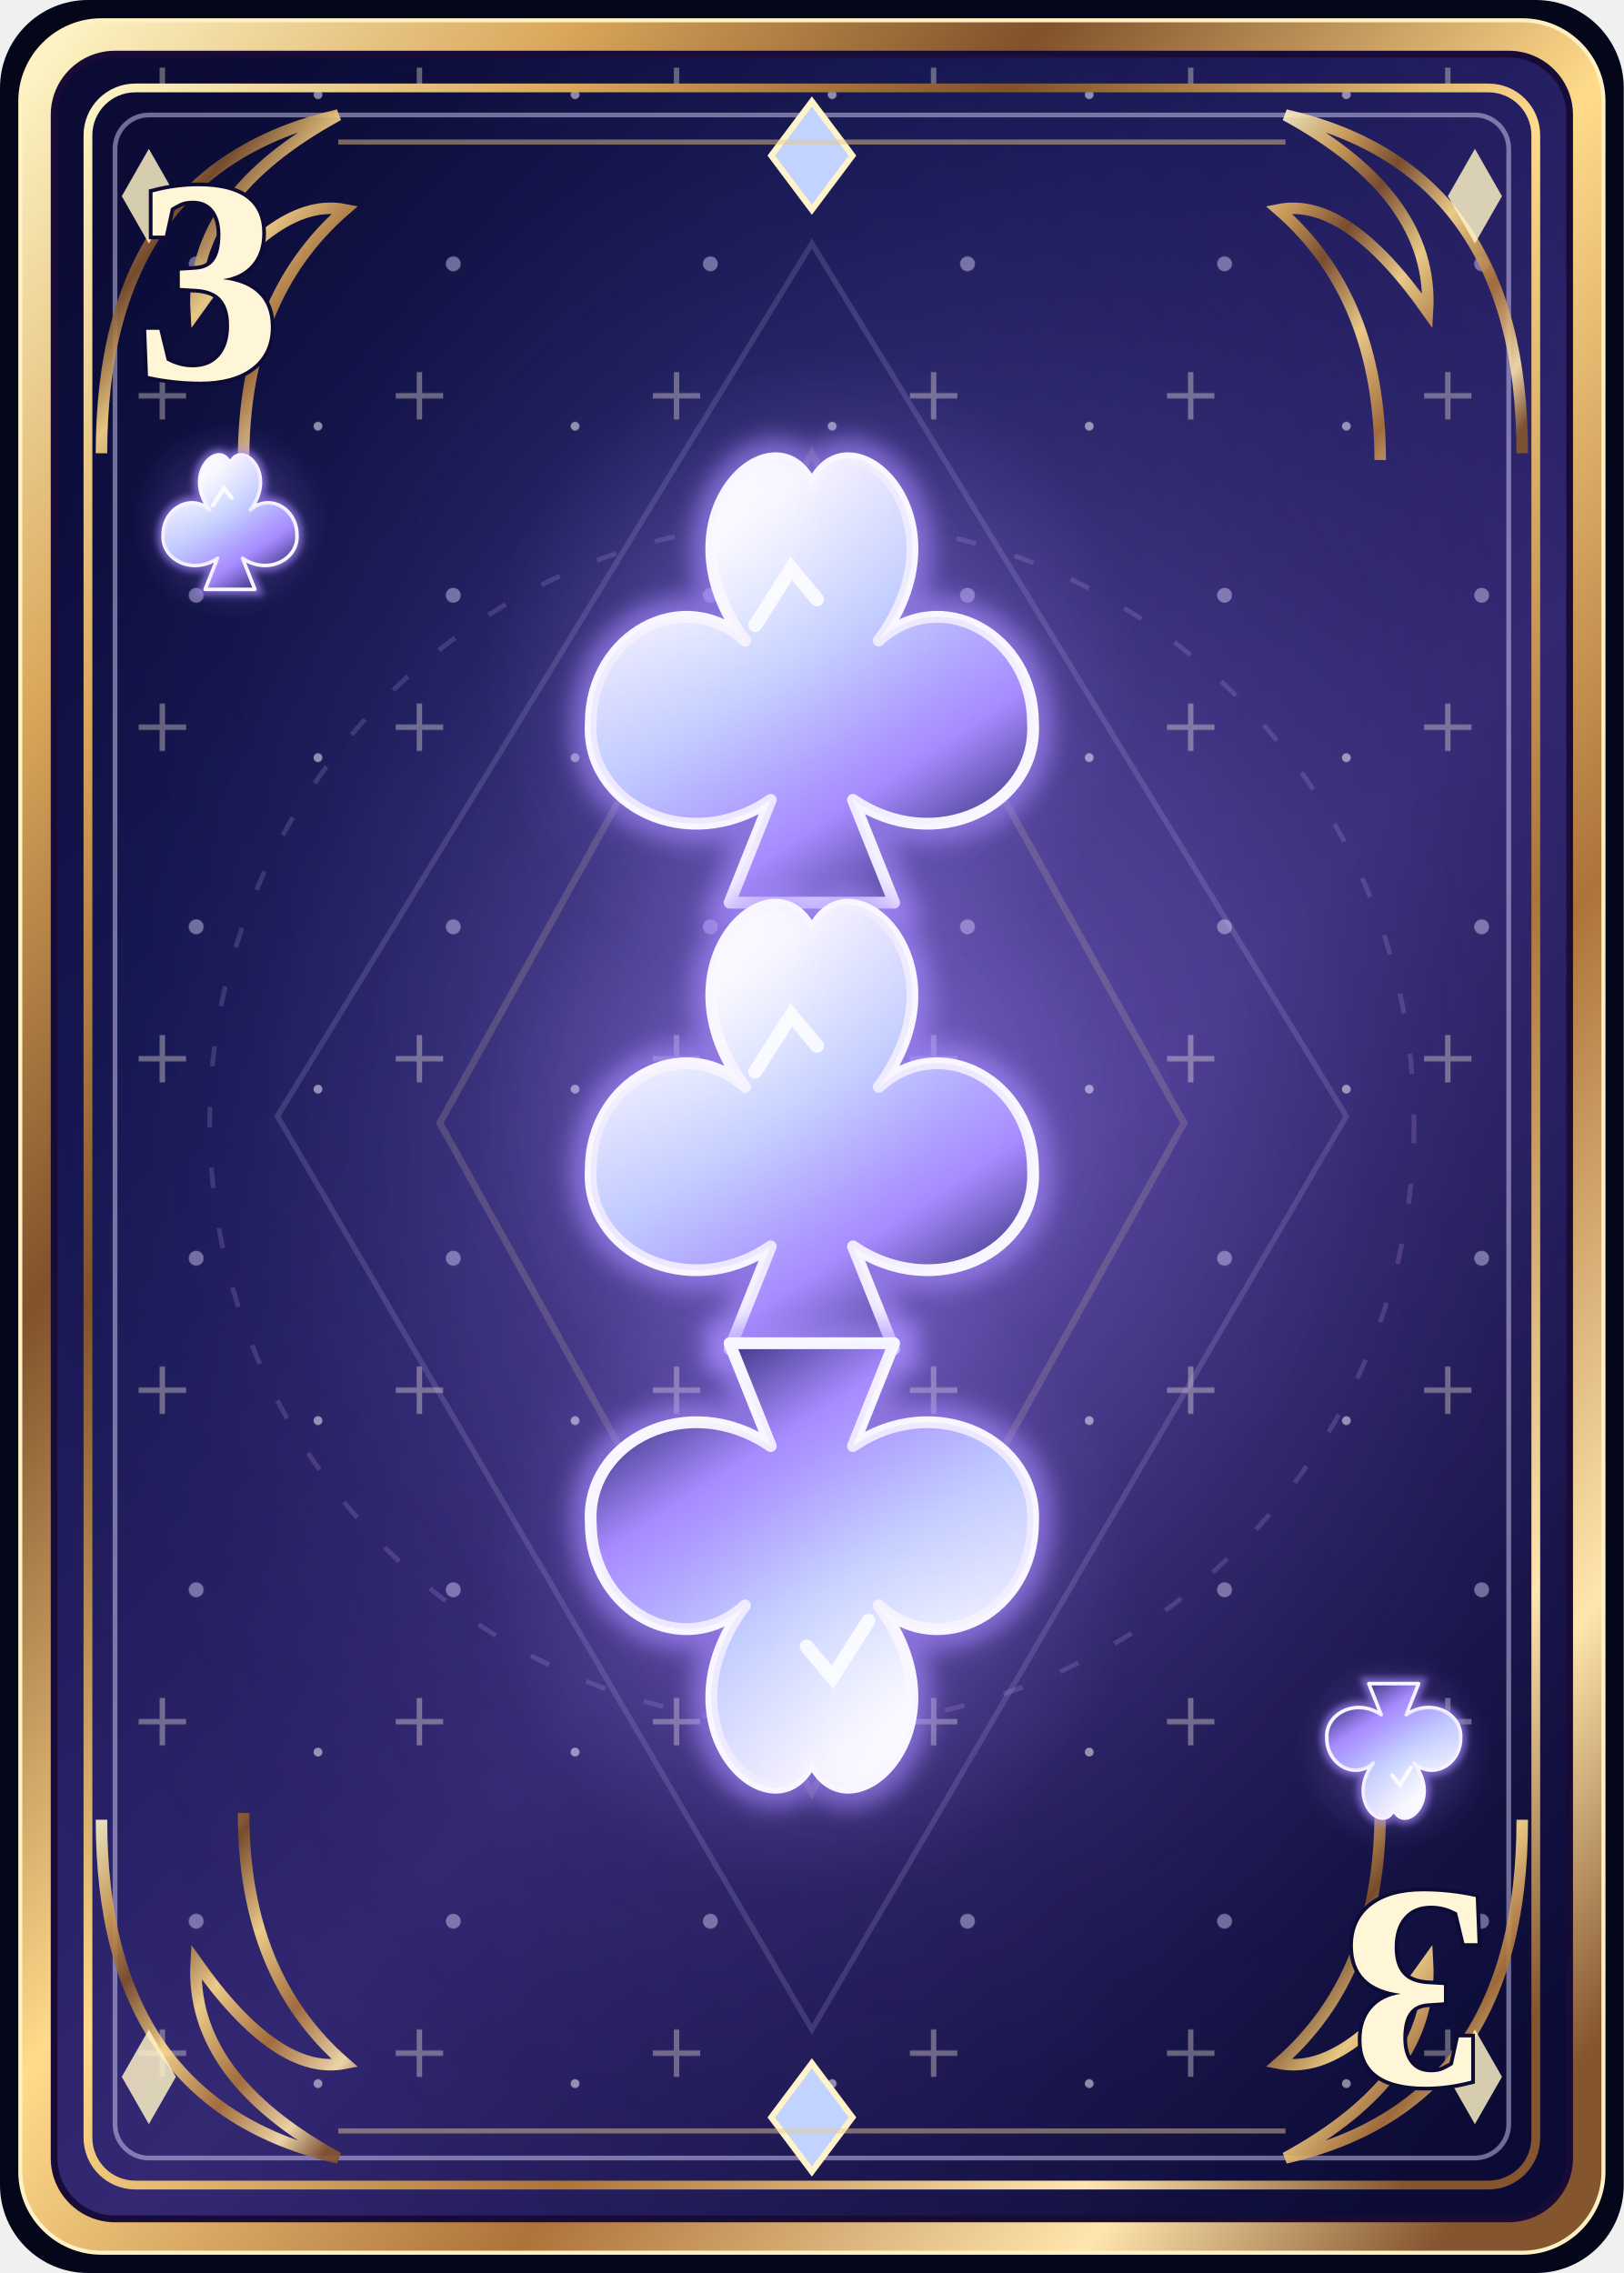
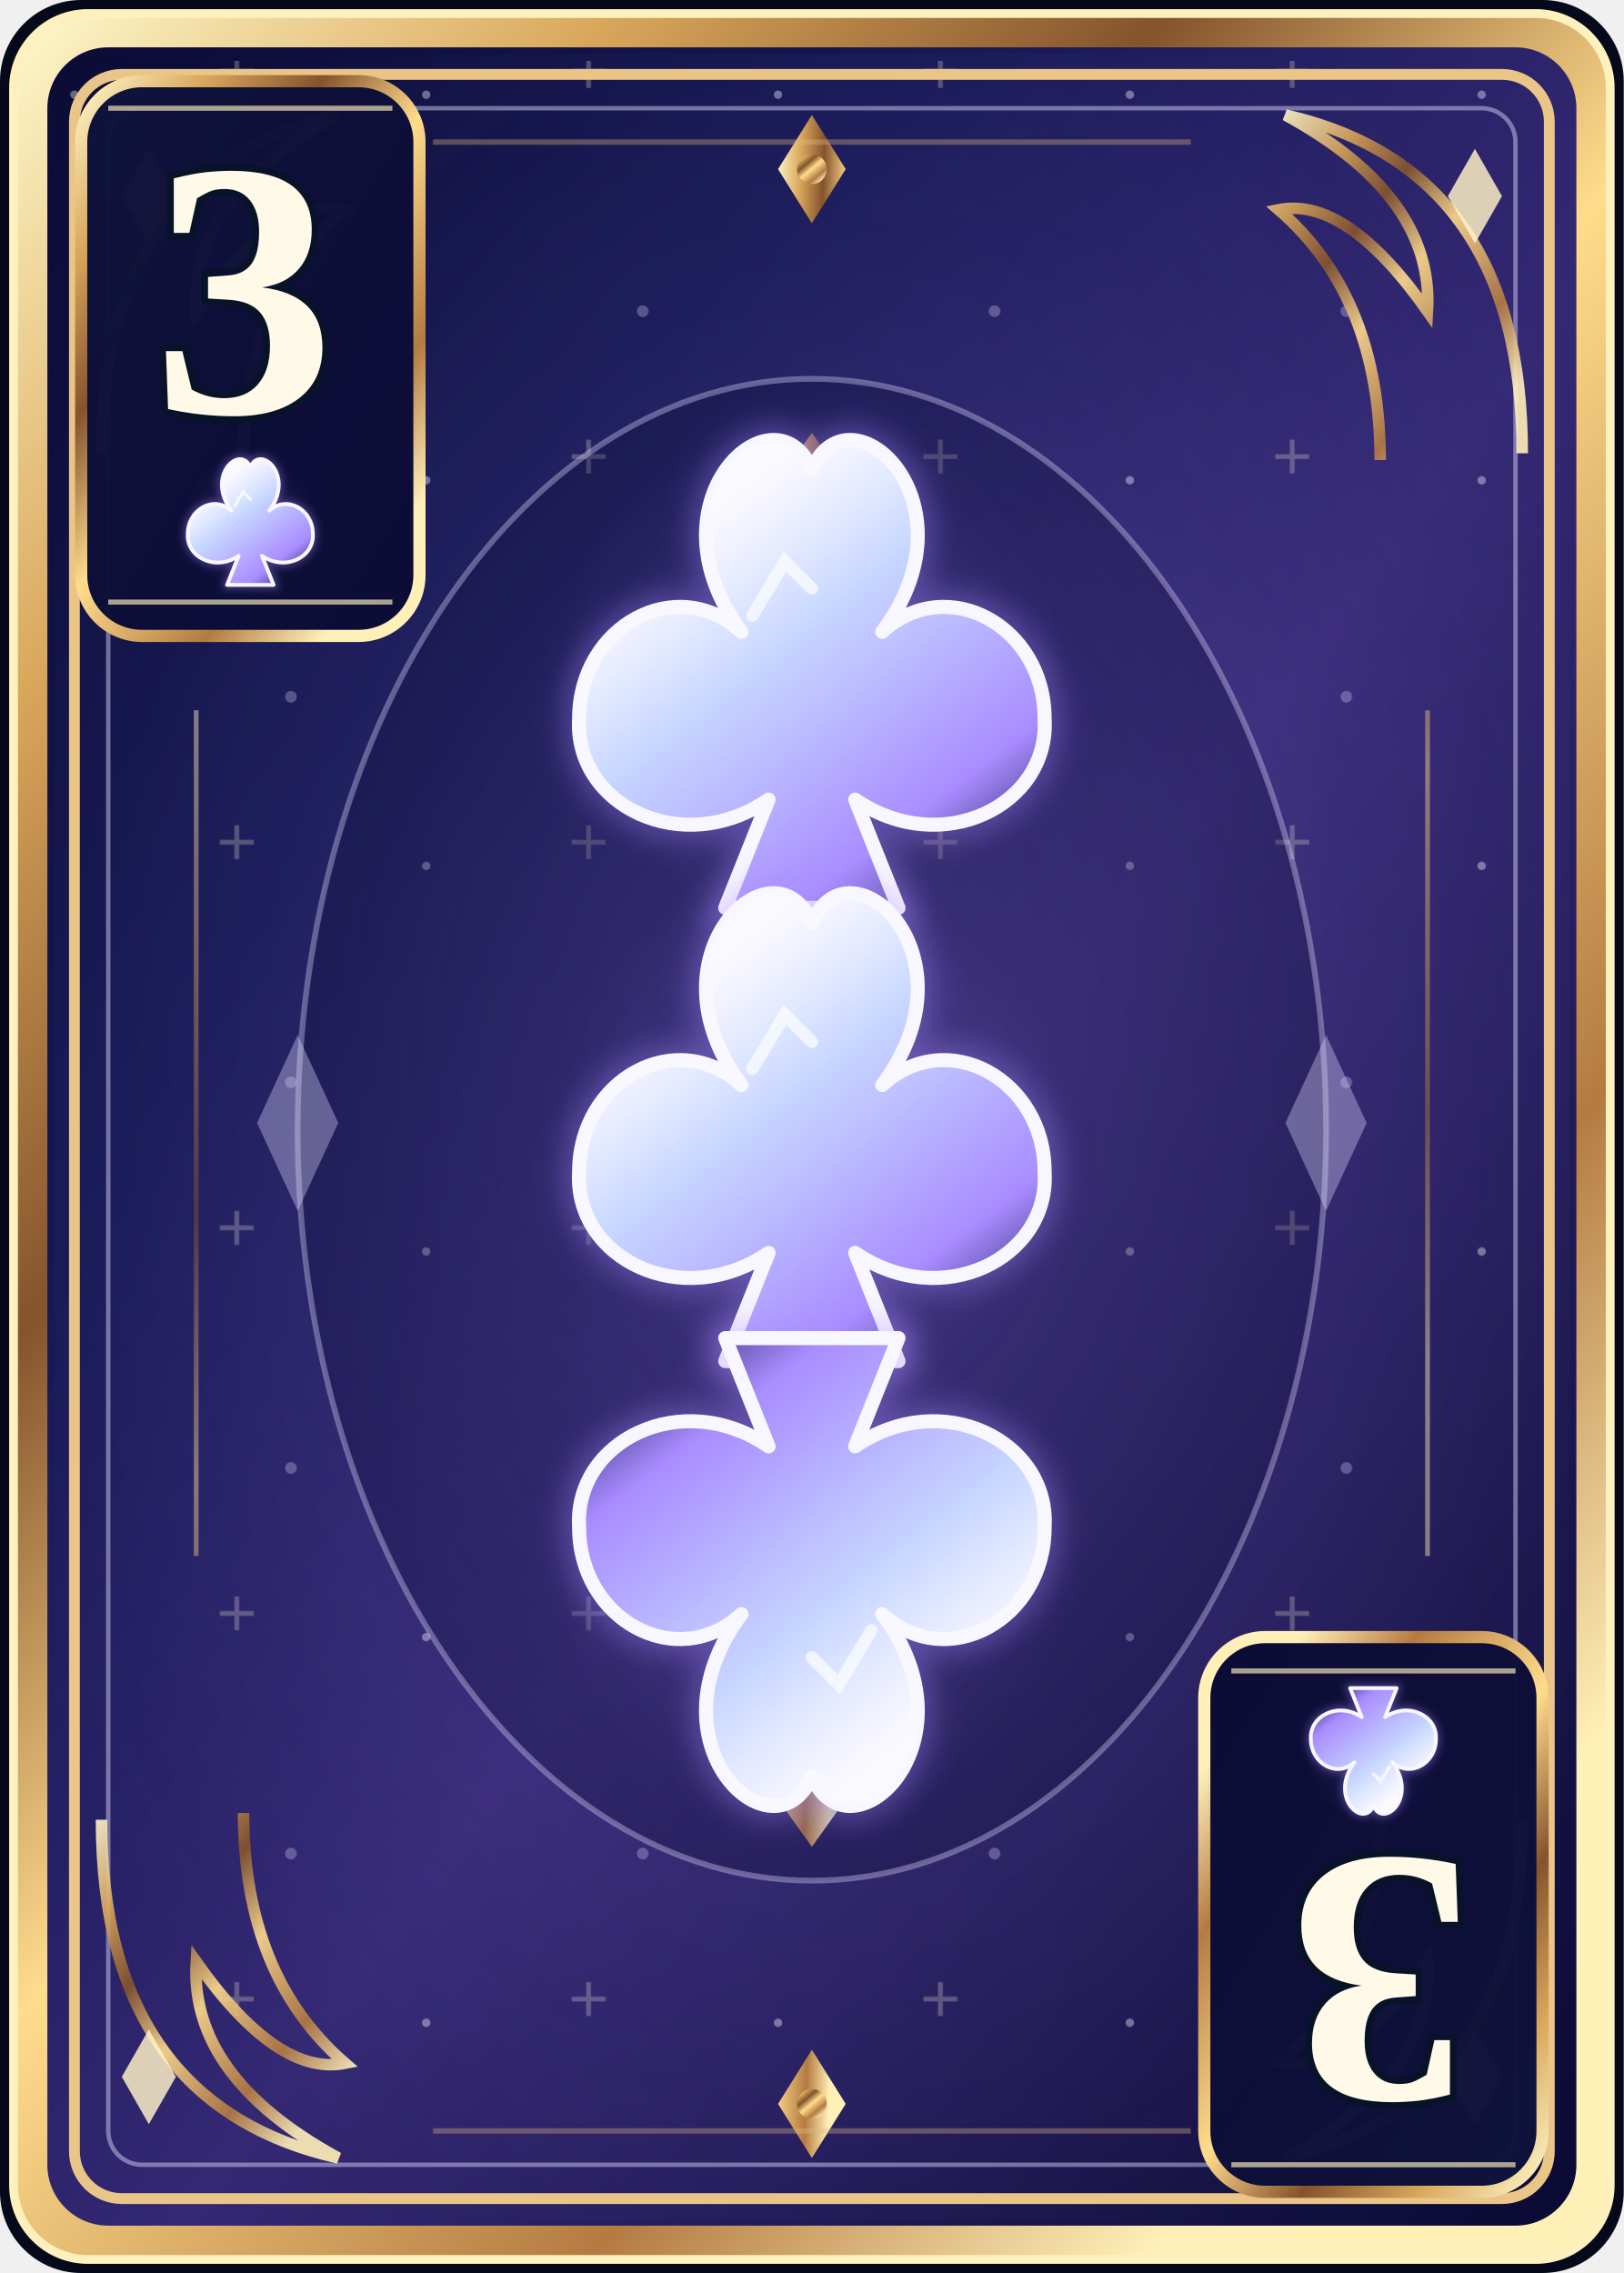
- <svg xmlns="http://www.w3.org/2000/svg" viewBox="0 0 240 336" width="240" height="336" role="img" aria-label="3 of Clubs — Mystic Royale Cinematic" data-theme="mystic-royale-cinematic" data-rank="3" data-suit="C" data-card="C-3">
+ <svg xmlns="http://www.w3.org/2000/svg" viewBox="0 0 240 336" width="240" height="336" role="img" aria-label="3 of Clubs — Mystic Royale V3" data-theme="mystic-royale-v3" data-rank="3" data-suit="C" data-card="C-3">
  <defs>
-     <linearGradient id="velvet" x1=".1" y1="0" x2=".9" y2="1">
-       <stop stop-color="#0b0b35" />
-       <stop offset=".25" stop-color="#151752" />
-       <stop offset=".59" stop-color="#342873" />
-       <stop offset="1" stop-color="#0b0b35" />
+     <linearGradient id="velvet" x1="0%" y1="0%" x2="96%" y2="100%">
+       <stop offset="0%" stop-color="#0b0b35" />
+       <stop offset="28%" stop-color="#151752" />
+       <stop offset="56%" stop-color="#342873" />
+       <stop offset="100%" stop-color="#0b0b35" />
    </linearGradient>
-     <radialGradient id="aura" cx=".54" cy=".45" r=".68">
-       <stop stop-color="#a78aff" stop-opacity=".37" />
-       <stop offset=".33" stop-color="#a78aff" stop-opacity=".19" />
-       <stop offset=".8" stop-color="#0b0b35" stop-opacity=".06" />
-       <stop offset="1" stop-color="#0b0b35" stop-opacity="0" />
+     <radialGradient id="aura" cx="51%" cy="48%" r="59%">
+       <stop offset="0%" stop-color="#a78aff" stop-opacity=".27" />
+       <stop offset="60%" stop-color="#a78aff" stop-opacity=".08" />
+       <stop offset="100%" stop-color="#a78aff" stop-opacity="0" />
    </radialGradient>
-     <linearGradient id="gold" x1="0" y1="0" x2=".9" y2="1">
-       <stop stop-color="#fff8cb" />
-       <stop offset=".17" stop-color="#d9a75a" />
-       <stop offset=".32" stop-color="#80512b" />
-       <stop offset=".51" stop-color="#ffdb8b" />
-       <stop offset=".71" stop-color="#ad7339" />
-       <stop offset=".89" stop-color="#ffe6ae" />
-       <stop offset="1" stop-color="#85552f" />
+     <linearGradient id="gold" x1="0%" y1="0%" x2="84%" y2="100%">
+       <stop offset="0%" stop-color="#fff8cb" />
+       <stop offset="18%" stop-color="#d9a75a" />
+       <stop offset="35%" stop-color="#85532c" />
+       <stop offset="53%" stop-color="#ffdc8c" />
+       <stop offset="77%" stop-color="#b47b41" />
+       <stop offset="94%" stop-color="#fff0b8" />
    </linearGradient>
-     <linearGradient id="gem" x1=".21" y1="0" x2=".86" y2="1">
-       <stop stop-color="#fff" stop-opacity=".99" />
-       <stop offset=".16" stop-color="#f8f6ff" />
-       <stop offset=".44" stop-color="#c2d3ff" />
-       <stop offset=".72" stop-color="#a78aff" />
-       <stop offset="1" stop-color="#151752" />
+     <linearGradient id="gem" x1="17%" y1="3%" x2="91%" y2="100%">
+       <stop offset="0%" stop-color="#fffdf8" />
+       <stop offset="15%" stop-color="#f8f6ff" />
+       <stop offset="40%" stop-color="#c2d3ff" />
+       <stop offset="78%" stop-color="#a78aff" />
+       <stop offset="100%" stop-color="#151752" />
    </linearGradient>
-     <radialGradient id="gemshine" cx=".25" cy=".14" r=".92">
-       <stop stop-color="#ffffff" stop-opacity=".91" />
-       <stop offset=".21" stop-color="#f8f6ff" stop-opacity=".46" />
-       <stop offset=".72" stop-color="#a78aff" stop-opacity=".23" />
-       <stop offset="1" stop-color="#a78aff" stop-opacity="0" />
+     <linearGradient id="gemshine" x1="20%" y1="3%" x2="91%" y2="92%">
+       <stop offset="0%" stop-color="#ffffff" stop-opacity=".91" />
+       <stop offset="43%" stop-color="#ffffff" stop-opacity=".16" />
+       <stop offset="100%" stop-color="#ffffff" stop-opacity="0" />
+     </linearGradient>
+     <radialGradient id="halo">
+       <stop offset="0%" stop-color="#a78aff" stop-opacity=".64" />
+       <stop offset="54%" stop-color="#a78aff" stop-opacity=".14" />
+       <stop offset="100%" stop-color="#a78aff" stop-opacity="0" />
    </radialGradient>
-     <radialGradient id="halo" cx=".5" cy=".5" r=".5">
-       <stop stop-color="#a78aff" stop-opacity=".75" />
-       <stop offset=".65" stop-color="#a78aff" stop-opacity=".21" />
-       <stop offset="1" stop-color="#a78aff" stop-opacity="0" />
-     </radialGradient>
-     <filter id="blur">
-       <feGaussianBlur stdDeviation="5" />
+     <linearGradient id="portraitFade" x1="0%" y1="0%" x2="0%" y2="100%">
+       <stop offset="0%" stop-color="#0b0b35" stop-opacity=".03" />
+       <stop offset="69%" stop-color="#0b0b35" stop-opacity=".05" />
+       <stop offset="100%" stop-color="#0b0b35" stop-opacity=".89" />
+     </linearGradient>
+     <linearGradient id="indexBg" x1="0%" y1="0%" x2="100%" y2="100%">
+       <stop offset="0%" stop-color="#10133b" stop-opacity=".98" />
+       <stop offset="100%" stop-color="#0b0b35" stop-opacity=".98" />
+     </linearGradient>
+     <filter id="soft" x="-50%" y="-50%" width="200%" height="200%">
+       <feGaussianBlur stdDeviation="2.6" />
    </filter>
-     <filter id="soft">
-       <feGaussianBlur stdDeviation="2.2" />
-     </filter>
-     <pattern id="stars" width="38" height="49" patternUnits="userSpaceOnUse">
-       <circle cx="9" cy="14" r=".65" fill="#faf8ff" opacity=".52" />
-       <circle cx="29" cy="39" r="1.1" fill="#e1dbff" opacity=".44" />
-       <path d="M24 6v7m-3.5-3.5h7" stroke="#fff7e4" stroke-width=".8" opacity=".35" />
+     <pattern id="stars" width="52" height="57" patternUnits="userSpaceOnUse">
+       <circle cx="11" cy="14" r=".62" fill="#fff9ff" opacity=".39" />
+       <circle cx="43" cy="46" r=".86" fill="#e1dbff" opacity=".3" />
+       <path d="M35 8v5m-2.5-2.5h5" stroke="#fff2d7" stroke-width=".7" opacity=".26" />
    </pattern>
    <path id="suit" d="M-8 24 C-24 35 -44 25 -43 9 C-43 -8 -25 -18 -13 -7 C-31 -31 -7 -53 0 -37 C7 -53 31 -31 13 -7 C25 -18 43 -8 43 9 C44 25 24 35 8 24 L16 44 H-16Z" />
    <clipPath id="portraitClip">
-       <path d="M53 107Q120 60 187 107V226Q120 267 53 226Z" />
+       <rect x="41" y="76" width="158" height="190" rx="10" />
    </clipPath>
  </defs>
-   <rect width="240" height="336" rx="13" fill="#04071a" />
-   <rect x="3" y="3" width="234" height="330" rx="12" fill="url(#gold)" stroke="#fff1c4" stroke-width=".6" />
-   <rect x="8" y="8" width="224" height="320" rx="9" fill="url(#velvet)" stroke="#180b36" stroke-width="1" />
-   <rect x="8" y="8" width="224" height="320" rx="9" fill="url(#aura)" />
-   <rect x="10" y="10" width="220" height="316" rx="7" fill="url(#stars)" />
-   <rect x="13" y="13" width="214" height="310" rx="7" fill="none" stroke="url(#gold)" stroke-width="1.3" />
-   <rect x="17" y="17" width="206" height="302" rx="5" fill="none" stroke="#e1dbff" stroke-opacity=".47" stroke-width=".7" />
-   <path d="M120 36L199 165L120 300L41 165Z" fill="none" stroke="#e1dbff" stroke-opacity=".15" stroke-width=".8" />
-   <path d="M120 67L175 166L120 265L65 166Z" fill="none" stroke="#f4d99e" stroke-opacity=".17" stroke-width="1" />
+   <rect width="240" height="336" rx="12" fill="#05091a" />
+   <rect x="2" y="2" width="236" height="332" rx="11" fill="url(#gold)" stroke="#fff1be" stroke-width="1.3" />
+   <rect x="7" y="7" width="226" height="322" rx="9" fill="url(#velvet)" />
+   <rect x="8" y="8" width="224" height="320" rx="8" fill="url(#aura)" />
+   <rect x="9" y="9" width="222" height="318" rx="8" fill="url(#stars)" />
+   <rect x="11" y="11" width="218" height="314" rx="7" fill="none" stroke="#e9c588" stroke-width="1.6" />
+   <rect x="16" y="16" width="208" height="304" rx="5" fill="none" stroke="#e1dbff" stroke-opacity=".46" stroke-width=".65" />
+   <path d="M29 105L29 230M211 105L211 230" stroke="url(#gold)" stroke-width=".7" opacity=".46" />
  <g stroke="url(#gold)" stroke-width="1.7" fill="none" opacity=".9">
    <path d="M15 67Q15 25 50 17Q28 29 29 46Q41 29 51 31Q36 44 36 68" />
    <path d="M225 67Q225 25 190 17Q212 29 211 46Q199 29 189 31Q204 44 204 68" />
    <path d="M15 269Q15 311 50 319Q28 307 29 290Q41 307 51 305Q36 292 36 268" />
    <path d="M225 269Q225 311 190 319Q212 307 211 290Q199 307 189 305Q204 292 204 268" />
  </g>
  <g fill="#fff4c7" opacity=".83">
    <path d="M22 22l4 7-4 7-4-7Z M218 22l4 7-4 7-4-7Z M22 314l4-7-4-7-4 7Z M218 314l4-7-4-7-4 7Z" />
  </g>
-   <path d="M120 15l6 8-6 8-6-8Z M120 321l6-8-6-8-6 8Z" fill="#c2d3ff" stroke="#fff4c9" stroke-width=".9" />
-   <path d="M50 21h140M50 315h140" stroke="#e9c88b" stroke-width=".75" opacity=".48" />
-   <circle cx="120" cy="166" r="83" fill="url(#halo)" opacity=".15" />
-   <circle cx="120" cy="166" r="89" fill="none" stroke="#e9b5fd" stroke-width=".7" opacity=".17" stroke-dasharray="3 6" />
-   <g transform="translate(120 100) rotate(0) scale(0.76)" class="royal-pip">
-     <circle r="63" fill="url(#halo)" opacity=".6" />
-     <use href="#suit" fill="#a78aff" opacity=".62" filter="url(#soft)" stroke="#a78aff" stroke-width="8" />
-     <use href="#suit" fill="url(#gem)" stroke="#f8f6ff" stroke-width="2.3" stroke-linejoin="round" />
-     <use href="#suit" fill="url(#gemshine)" opacity=".56" />
-     <path d="M-11 -10L-4 -21 L1 -15" fill="none" stroke="#fff" stroke-width="2.7" opacity=".83" stroke-linecap="round" />
+   <g fill="url(#gold)">
+     <path d="M120 17l5 8-5 8-5-8Z M120 319l5-8-5-8-5 8Z" />
+     <circle cx="120" cy="25" r="2.2" />
+     <circle cx="120" cy="311" r="2.2" />
  </g>
-   <g transform="translate(120 166) rotate(0) scale(0.76)" class="royal-pip">
-     <circle r="63" fill="url(#halo)" opacity=".6" />
-     <use href="#suit" fill="#a78aff" opacity=".62" filter="url(#soft)" stroke="#a78aff" stroke-width="8" />
-     <use href="#suit" fill="url(#gem)" stroke="#f8f6ff" stroke-width="2.3" stroke-linejoin="round" />
-     <use href="#suit" fill="url(#gemshine)" opacity=".56" />
-     <path d="M-11 -10L-4 -21 L1 -15" fill="none" stroke="#fff" stroke-width="2.7" opacity=".83" stroke-linecap="round" />
+   <path d="M64 21h112M64 315h112" stroke="#dfb97e" stroke-width=".8" opacity=".35" />
+   <ellipse cx="120" cy="167" rx="76" ry="111" fill="#0b0b35" opacity=".27" />
+   <ellipse cx="120" cy="167" rx="76" ry="111" fill="none" stroke="#e1dbff" stroke-width=".85" opacity=".36" />
+   <path d="M120 64l5 7-5 7-5-7ZM120 259l5 7-5 7-5-7Z" fill="url(#gold)" opacity=".76" />
+   <path d="M44 153l6 13-6 13-6-13ZM196 153l6 13-6 13-6-13Z" fill="#e1dbff" opacity=".36" />
+   <g class="royal-pip" transform="translate(120 99) rotate(0) scale(0.8)">
+     <circle r="47" fill="url(#halo)" opacity=".40" />
+     <use href="#suit" fill="#a78aff" stroke="#a78aff" stroke-width="6" filter="url(#soft)" opacity=".35" />
+     <use href="#suit" fill="url(#gem)" stroke="#f8f6ff" stroke-width="2.6" stroke-linejoin="round" />
+     <use href="#suit" fill="url(#gemshine)" opacity=".41" />
+     <path d="M-11 -10L-5 -20L0 -15" fill="none" stroke="#ffffff" stroke-width="2.3" opacity=".68" stroke-linecap="round" />
  </g>
-   <g transform="translate(120 232) rotate(180) scale(0.76)" class="royal-pip">
-     <circle r="63" fill="url(#halo)" opacity=".6" />
-     <use href="#suit" fill="#a78aff" opacity=".62" filter="url(#soft)" stroke="#a78aff" stroke-width="8" />
-     <use href="#suit" fill="url(#gem)" stroke="#f8f6ff" stroke-width="2.3" stroke-linejoin="round" />
-     <use href="#suit" fill="url(#gemshine)" opacity=".56" />
-     <path d="M-11 -10L-4 -21 L1 -15" fill="none" stroke="#fff" stroke-width="2.7" opacity=".83" stroke-linecap="round" />
+   <g class="royal-pip" transform="translate(120 166) rotate(0) scale(0.8)">
+     <circle r="47" fill="url(#halo)" opacity=".40" />
+     <use href="#suit" fill="#a78aff" stroke="#a78aff" stroke-width="6" filter="url(#soft)" opacity=".35" />
+     <use href="#suit" fill="url(#gem)" stroke="#f8f6ff" stroke-width="2.6" stroke-linejoin="round" />
+     <use href="#suit" fill="url(#gemshine)" opacity=".41" />
+     <path d="M-11 -10L-5 -20L0 -15" fill="none" stroke="#ffffff" stroke-width="2.3" opacity=".68" stroke-linecap="round" />
  </g>
-   <g>
-     <text x="20" y="56" font-family="Georgia,Times New Roman,serif" font-size="43" font-weight="bold" fill="#fff6d8" stroke="#0b0b35" stroke-width="1.1" paint-order="stroke">3</text>
-     <g transform="translate(34 77) rotate(0) scale(0.23)" class="royal-pip">
-       <circle r="63" fill="url(#halo)" opacity=".6" />
-       <use href="#suit" fill="#a78aff" opacity=".62" filter="url(#soft)" stroke="#a78aff" stroke-width="8" />
-       <use href="#suit" fill="url(#gem)" stroke="#f8f6ff" stroke-width="2.3" stroke-linejoin="round" />
-       <use href="#suit" fill="url(#gemshine)" opacity=".56" />
-       <path d="M-11 -10L-4 -21 L1 -15" fill="none" stroke="#fff" stroke-width="2.7" opacity=".83" stroke-linecap="round" />
+   <g class="royal-pip" transform="translate(120 233) rotate(180) scale(0.8)">
+     <circle r="47" fill="url(#halo)" opacity=".40" />
+     <use href="#suit" fill="#a78aff" stroke="#a78aff" stroke-width="6" filter="url(#soft)" opacity=".35" />
+     <use href="#suit" fill="url(#gem)" stroke="#f8f6ff" stroke-width="2.6" stroke-linejoin="round" />
+     <use href="#suit" fill="url(#gemshine)" opacity=".41" />
+     <path d="M-11 -10L-5 -20L0 -15" fill="none" stroke="#ffffff" stroke-width="2.3" opacity=".68" stroke-linecap="round" />
+   </g>
+   <g class="corner-index">
+     <rect x="12" y="12" width="50" height="82" rx="9" fill="url(#indexBg)" stroke="url(#gold)" stroke-width="1.8" />
+     <path d="M16 16h42M16 89h42" stroke="#fff2bd" stroke-width=".75" opacity=".65" />
+     <text x="36" y="61" text-anchor="middle" font-family="Georgia,Times New Roman,serif" font-weight="bold" font-size="54" fill="#fff9e7" stroke="#081329" stroke-width="2" paint-order="stroke">3</text>
+     <g class="royal-pip" transform="translate(37 77) rotate(0) scale(0.215)">
+       <circle r="47" fill="url(#halo)" opacity=".40" />
+       <use href="#suit" fill="#a78aff" stroke="#a78aff" stroke-width="6" filter="url(#soft)" opacity=".35" />
+       <use href="#suit" fill="url(#gem)" stroke="#f8f6ff" stroke-width="2.6" stroke-linejoin="round" />
+       <use href="#suit" fill="url(#gemshine)" opacity=".41" />
+       <path d="M-11 -10L-5 -20L0 -15" fill="none" stroke="#ffffff" stroke-width="2.3" opacity=".68" stroke-linecap="round" />
    </g>
  </g>
-   <g transform="translate(240 336) rotate(180)">
-     <text x="20" y="56" font-family="Georgia,Times New Roman,serif" font-size="43" font-weight="bold" fill="#fff6d8" stroke="#0b0b35" stroke-width="1.1" paint-order="stroke">3</text>
-     <g transform="translate(34 77) rotate(0) scale(0.23)" class="royal-pip">
-       <circle r="63" fill="url(#halo)" opacity=".6" />
-       <use href="#suit" fill="#a78aff" opacity=".62" filter="url(#soft)" stroke="#a78aff" stroke-width="8" />
-       <use href="#suit" fill="url(#gem)" stroke="#f8f6ff" stroke-width="2.3" stroke-linejoin="round" />
-       <use href="#suit" fill="url(#gemshine)" opacity=".56" />
-       <path d="M-11 -10L-4 -21 L1 -15" fill="none" stroke="#fff" stroke-width="2.7" opacity=".83" stroke-linecap="round" />
+   <g class="corner-index" transform="translate(240 336) rotate(180)">
+     <rect x="12" y="12" width="50" height="82" rx="9" fill="url(#indexBg)" stroke="url(#gold)" stroke-width="1.8" />
+     <path d="M16 16h42M16 89h42" stroke="#fff2bd" stroke-width=".75" opacity=".65" />
+     <text x="36" y="61" text-anchor="middle" font-family="Georgia,Times New Roman,serif" font-weight="bold" font-size="54" fill="#fff9e7" stroke="#081329" stroke-width="2" paint-order="stroke">3</text>
+     <g class="royal-pip" transform="translate(37 77) rotate(0) scale(0.215)">
+       <circle r="47" fill="url(#halo)" opacity=".40" />
+       <use href="#suit" fill="#a78aff" stroke="#a78aff" stroke-width="6" filter="url(#soft)" opacity=".35" />
+       <use href="#suit" fill="url(#gem)" stroke="#f8f6ff" stroke-width="2.6" stroke-linejoin="round" />
+       <use href="#suit" fill="url(#gemshine)" opacity=".41" />
+       <path d="M-11 -10L-5 -20L0 -15" fill="none" stroke="#ffffff" stroke-width="2.3" opacity=".68" stroke-linecap="round" />
    </g>
  </g>
</svg>
